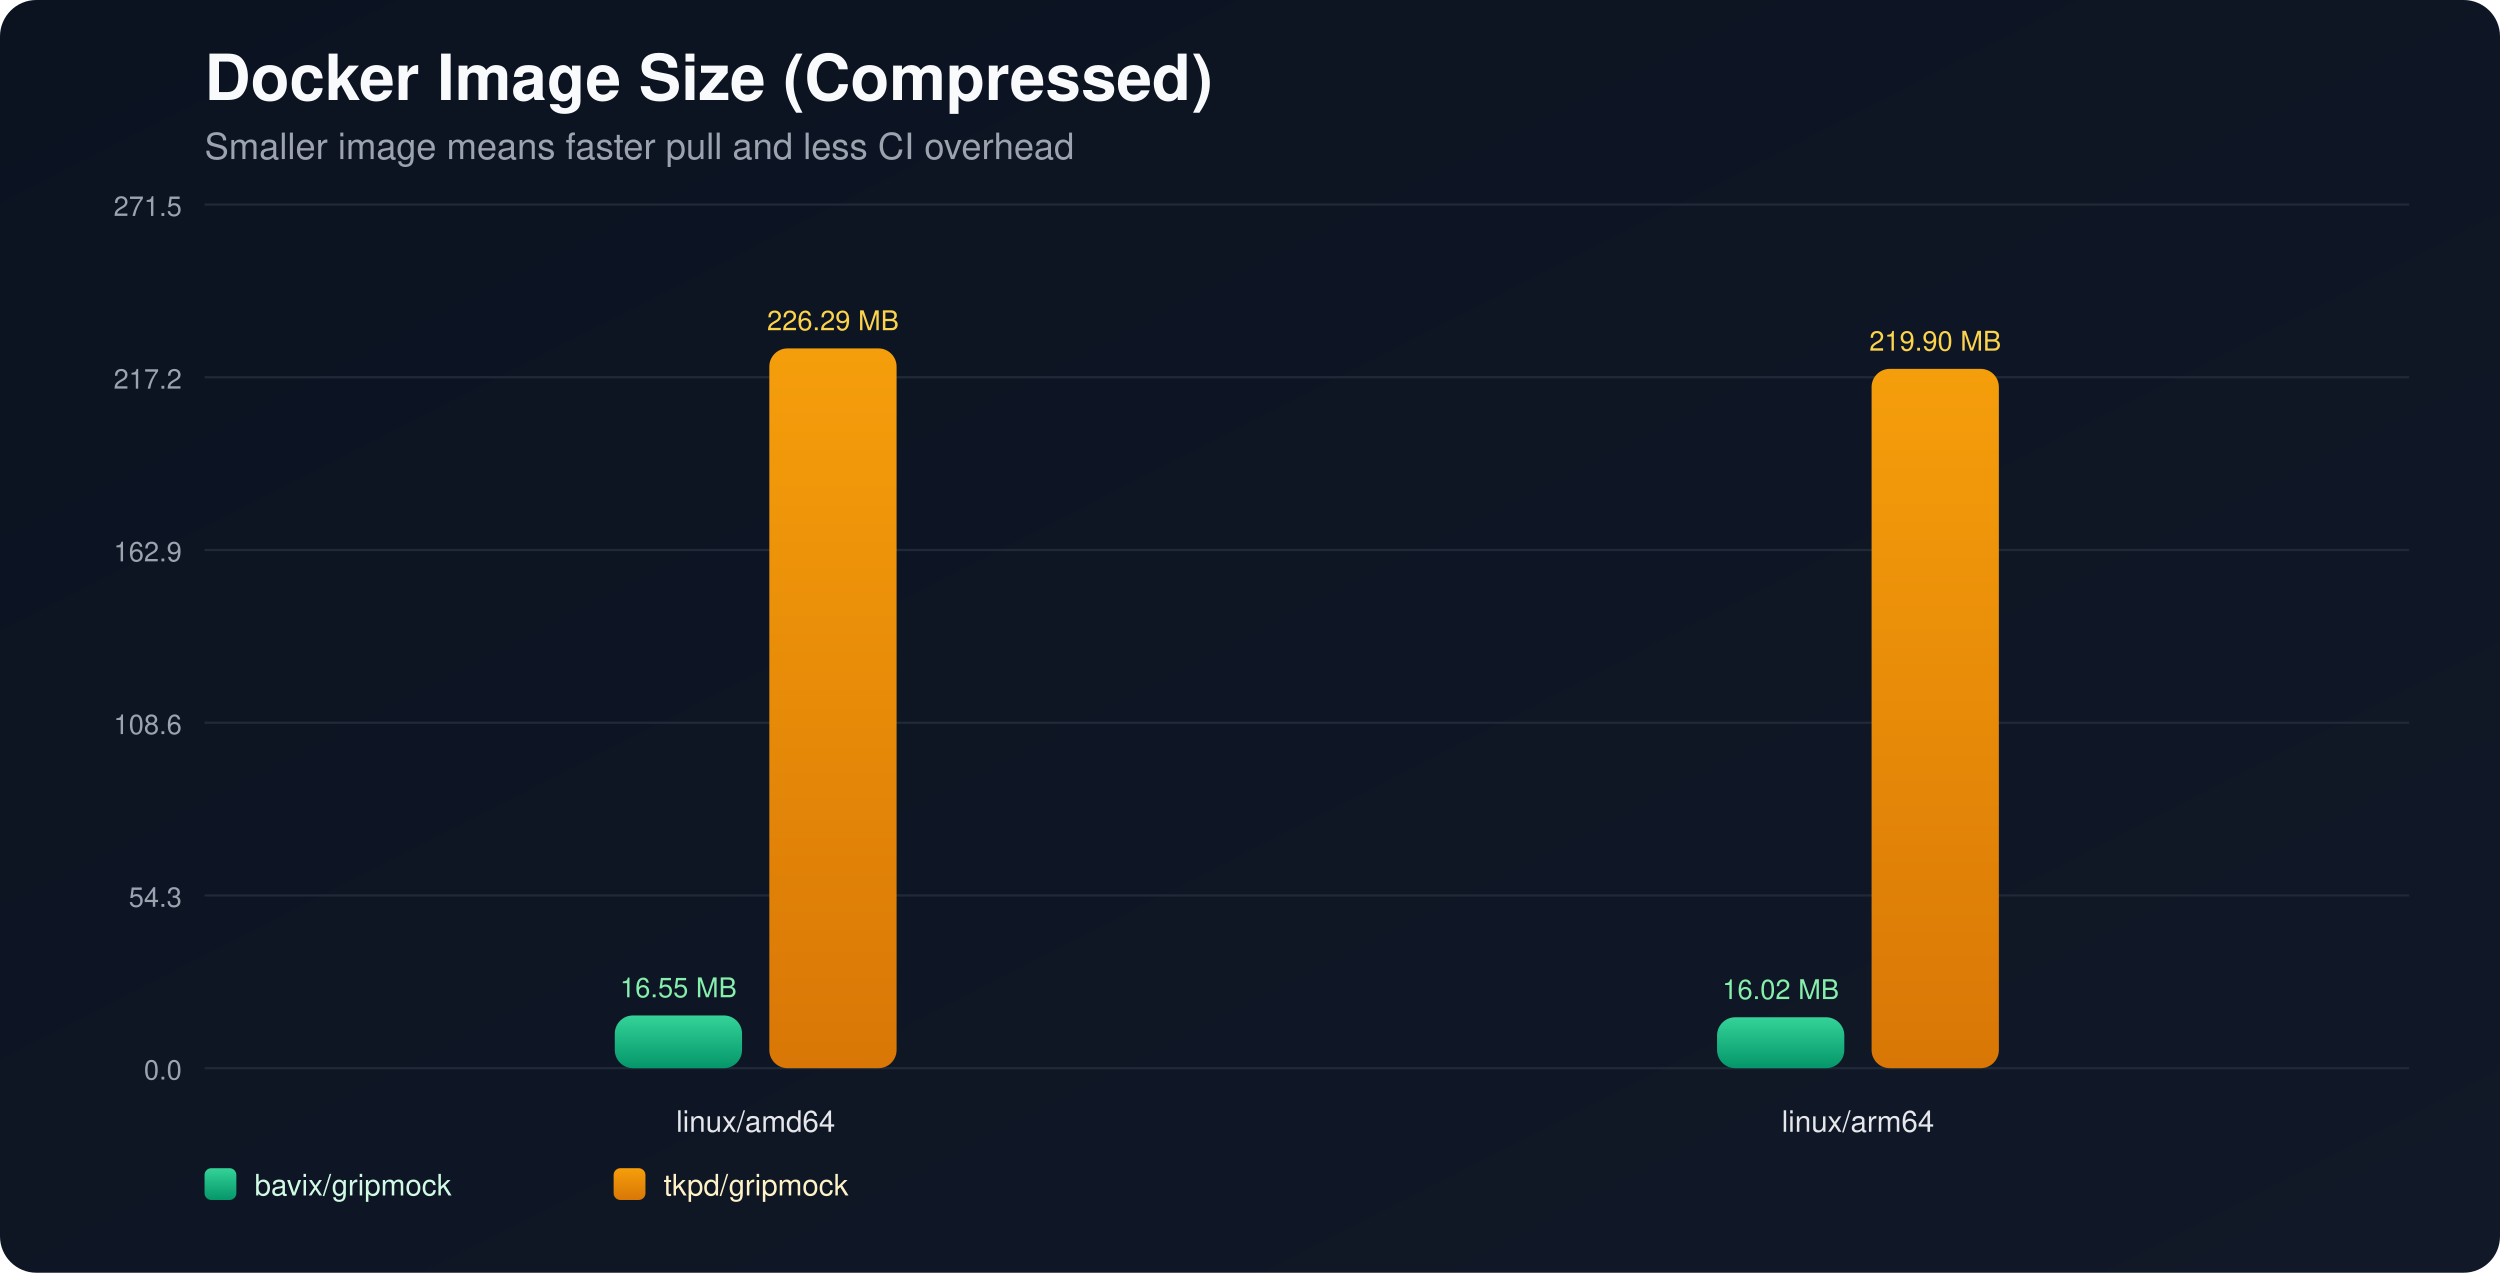
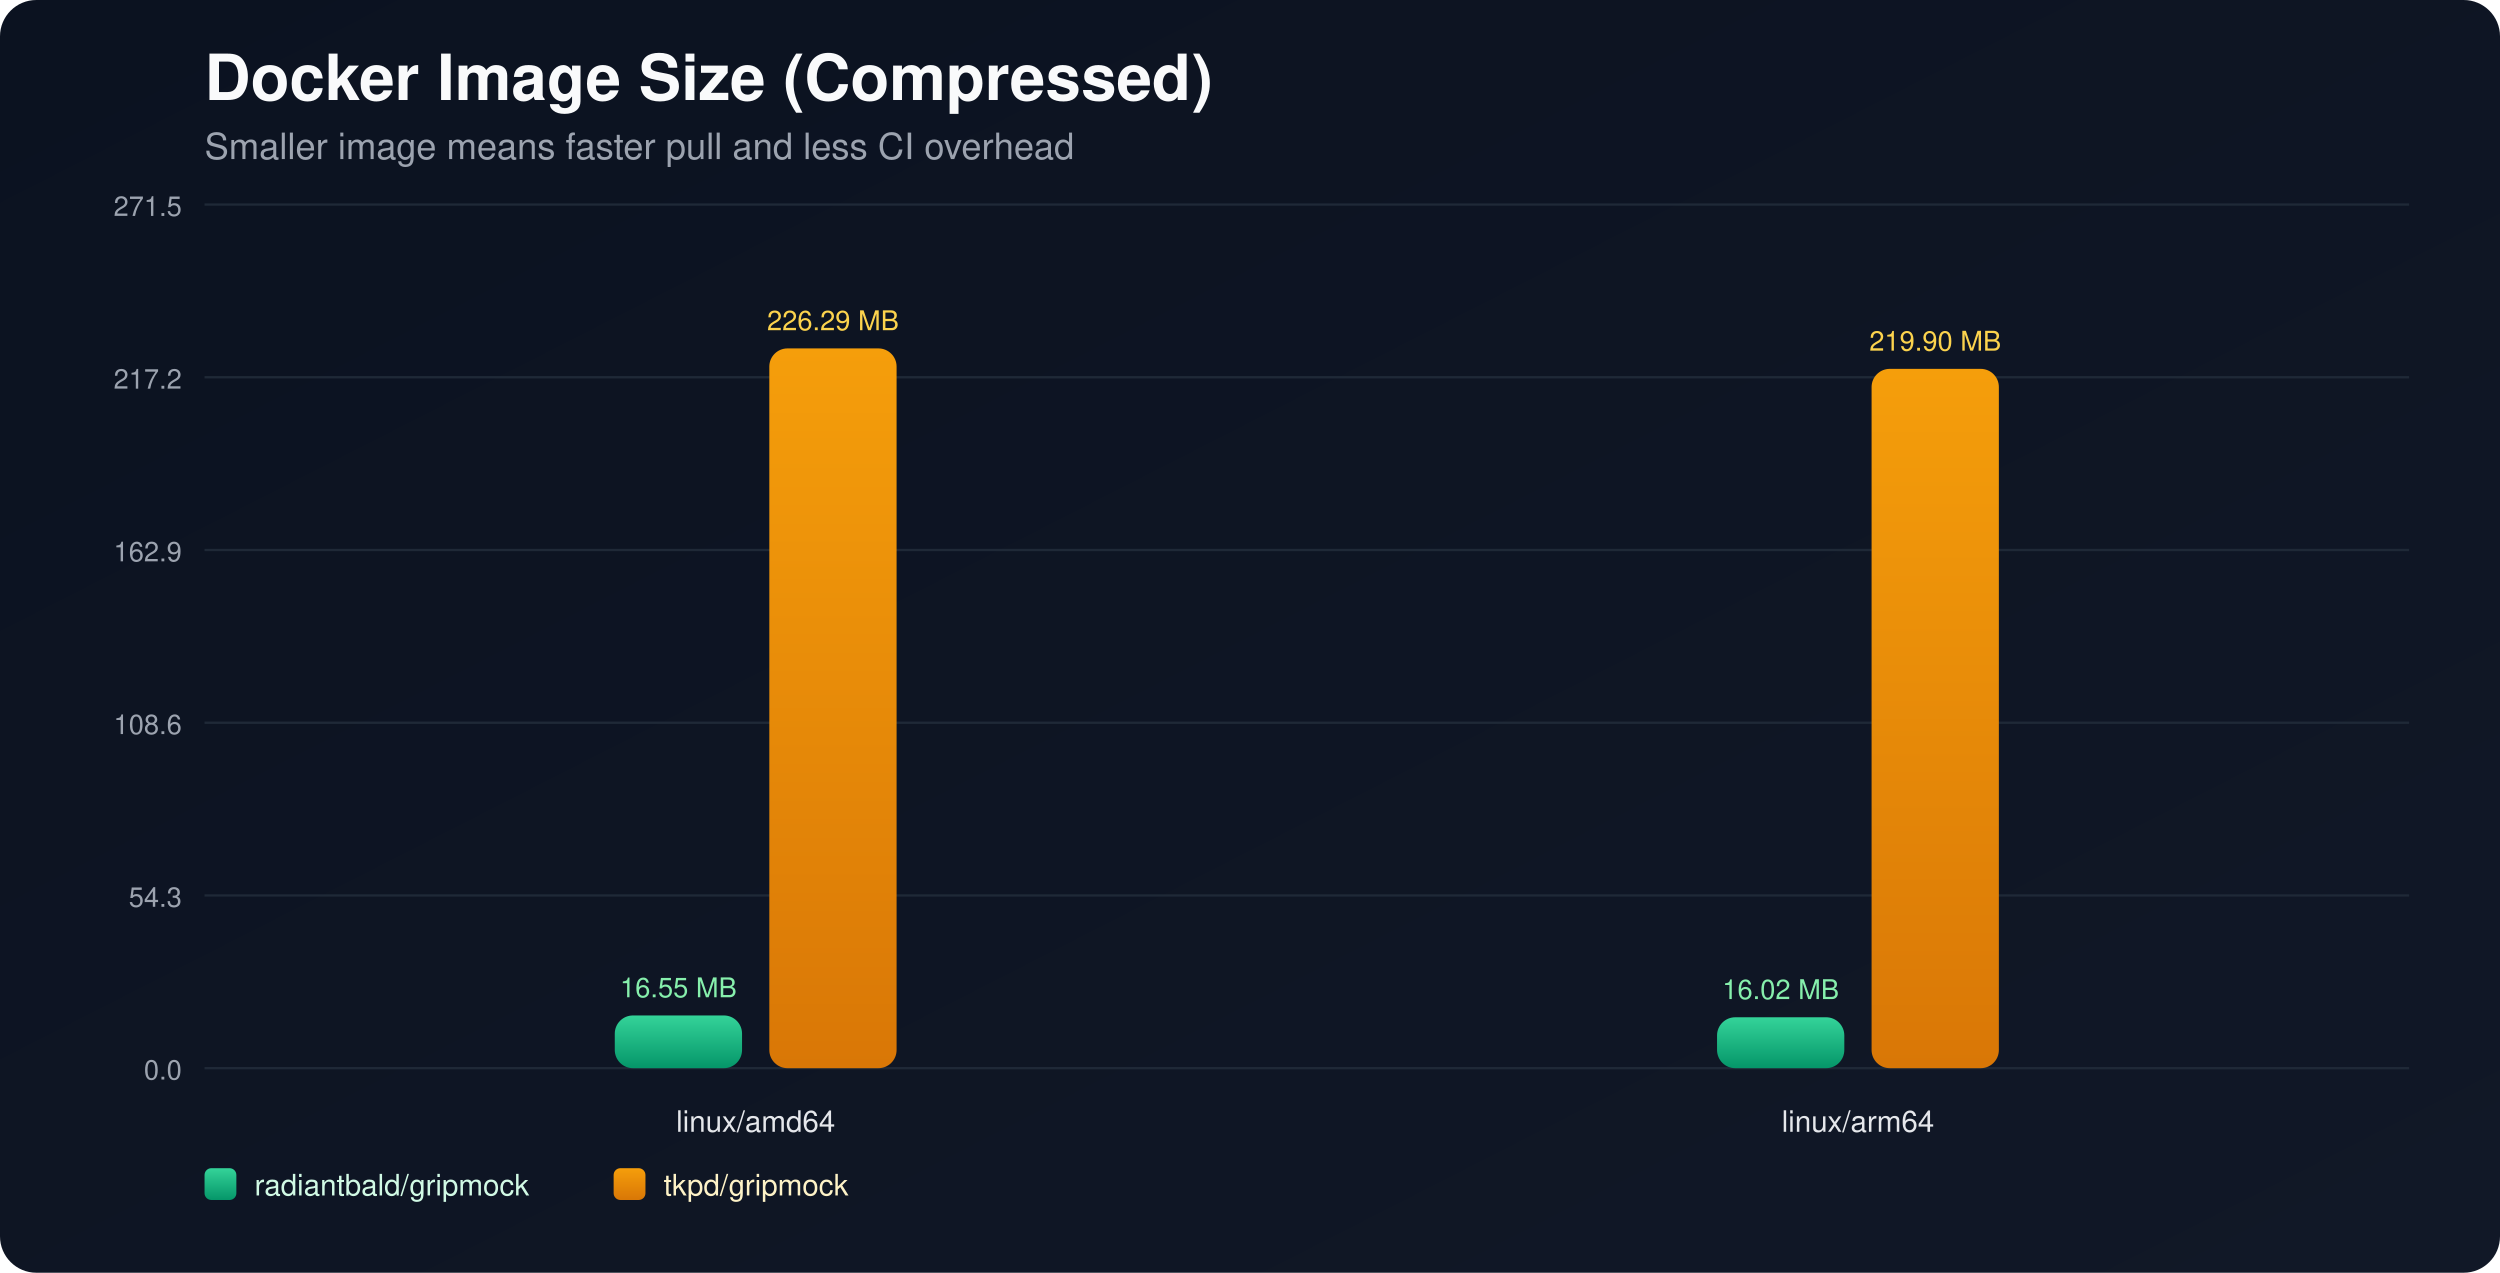
<svg xmlns="http://www.w3.org/2000/svg" width="1100" height="560" viewBox="0 0 1100 560">
  <defs>
    <linearGradient id="bg" x1="0" y1="0" x2="1" y2="1">
      <stop offset="0%" stop-color="#0b1220" />
      <stop offset="100%" stop-color="#111827" />
    </linearGradient>
-     <linearGradient id="bavix" x1="0" y1="0" x2="0" y2="1">
+     <linearGradient id="radiantbald" x1="0" y1="0" x2="0" y2="1">
      <stop offset="0%" stop-color="#34d399" />
      <stop offset="100%" stop-color="#059669" />
    </linearGradient>
    <linearGradient id="tkpd" x1="0" y1="0" x2="0" y2="1">
      <stop offset="0%" stop-color="#f59e0b" />
      <stop offset="100%" stop-color="#d97706" />
    </linearGradient>
  </defs>
  <rect x="0" y="0" width="1100" height="560" fill="url(#bg)" rx="16" />
  <text x="90" y="44" fill="#f9fafb" font-size="28" font-family="-apple-system,BlinkMacSystemFont,Segoe UI,Helvetica,Arial,sans-serif" font-weight="700">Docker Image Size (Compressed)</text>
  <text x="90" y="70" fill="#9ca3af" font-size="16" font-family="-apple-system,BlinkMacSystemFont,Segoe UI,Helvetica,Arial,sans-serif">Smaller image means faster pull and less CI overhead</text>
  <line x1="90" y1="90.0" x2="1060" y2="90.0" stroke="#1f2937" stroke-width="1" />
  <text x="80" y="95.0" text-anchor="end" fill="#9ca3af" font-size="12" font-family="-apple-system,BlinkMacSystemFont,Segoe UI,Helvetica,Arial,sans-serif">271.5</text>
  <line x1="90" y1="166.0" x2="1060" y2="166.0" stroke="#1f2937" stroke-width="1" />
  <text x="80" y="171.0" text-anchor="end" fill="#9ca3af" font-size="12" font-family="-apple-system,BlinkMacSystemFont,Segoe UI,Helvetica,Arial,sans-serif">217.2</text>
  <line x1="90" y1="242.0" x2="1060" y2="242.0" stroke="#1f2937" stroke-width="1" />
  <text x="80" y="247.0" text-anchor="end" fill="#9ca3af" font-size="12" font-family="-apple-system,BlinkMacSystemFont,Segoe UI,Helvetica,Arial,sans-serif">162.9</text>
  <line x1="90" y1="318.0" x2="1060" y2="318.0" stroke="#1f2937" stroke-width="1" />
  <text x="80" y="323.0" text-anchor="end" fill="#9ca3af" font-size="12" font-family="-apple-system,BlinkMacSystemFont,Segoe UI,Helvetica,Arial,sans-serif">108.6</text>
  <line x1="90" y1="394.0" x2="1060" y2="394.0" stroke="#1f2937" stroke-width="1" />
  <text x="80" y="399.0" text-anchor="end" fill="#9ca3af" font-size="12" font-family="-apple-system,BlinkMacSystemFont,Segoe UI,Helvetica,Arial,sans-serif">54.3</text>
  <line x1="90" y1="470.0" x2="1060" y2="470.0" stroke="#1f2937" stroke-width="1" />
  <text x="80" y="475.0" text-anchor="end" fill="#9ca3af" font-size="12" font-family="-apple-system,BlinkMacSystemFont,Segoe UI,Helvetica,Arial,sans-serif">0.0</text>
-   <rect x="270.5" y="446.8" width="56.0" height="23.2" fill="url(#bavix)" rx="8" />
+   <rect x="270.5" y="446.8" width="56.0" height="23.2" fill="url(#radiantbald)" rx="8" />
  <rect x="338.5" y="153.3" width="56.0" height="316.7" fill="url(#tkpd)" rx="8" />
  <text x="332.5" y="498" text-anchor="middle" fill="#e5e7eb" font-size="13" font-family="-apple-system,BlinkMacSystemFont,Segoe UI,Helvetica,Arial,sans-serif">linux/amd64</text>
  <text x="298.5" y="438.8" text-anchor="middle" fill="#86efac" font-size="12" font-family="-apple-system,BlinkMacSystemFont,Segoe UI,Helvetica,Arial,sans-serif">16.55 MB</text>
  <text x="366.5" y="145.3" text-anchor="middle" fill="#fcd34d" font-size="12" font-family="-apple-system,BlinkMacSystemFont,Segoe UI,Helvetica,Arial,sans-serif">226.29 MB</text>
-   <rect x="755.5" y="447.6" width="56.0" height="22.4" fill="url(#bavix)" rx="8" />
+   <rect x="755.5" y="447.6" width="56.0" height="22.4" fill="url(#radiantbald)" rx="8" />
  <rect x="823.5" y="162.3" width="56.0" height="307.7" fill="url(#tkpd)" rx="8" />
  <text x="817.5" y="498" text-anchor="middle" fill="#e5e7eb" font-size="13" font-family="-apple-system,BlinkMacSystemFont,Segoe UI,Helvetica,Arial,sans-serif">linux/arm64</text>
  <text x="783.5" y="439.6" text-anchor="middle" fill="#86efac" font-size="12" font-family="-apple-system,BlinkMacSystemFont,Segoe UI,Helvetica,Arial,sans-serif">16.02 MB</text>
  <text x="851.5" y="154.3" text-anchor="middle" fill="#fcd34d" font-size="12" font-family="-apple-system,BlinkMacSystemFont,Segoe UI,Helvetica,Arial,sans-serif">219.90 MB</text>
-   <rect x="90" y="514" width="14" height="14" fill="url(#bavix)" rx="3" />
-   <text x="112" y="526" fill="#d1fae5" font-size="13" font-family="-apple-system,BlinkMacSystemFont,Segoe UI,Helvetica,Arial,sans-serif">bavix/gripmock</text>
+   <rect x="90" y="514" width="14" height="14" fill="url(#radiantbald)" rx="3" />
+   <text x="112" y="526" fill="#d1fae5" font-size="13" font-family="-apple-system,BlinkMacSystemFont,Segoe UI,Helvetica,Arial,sans-serif">radiantbald/gripmock</text>
  <rect x="270" y="514" width="14" height="14" fill="url(#tkpd)" rx="3" />
  <text x="292" y="526" fill="#fef3c7" font-size="13" font-family="-apple-system,BlinkMacSystemFont,Segoe UI,Helvetica,Arial,sans-serif">tkpd/gripmock</text>
</svg>
